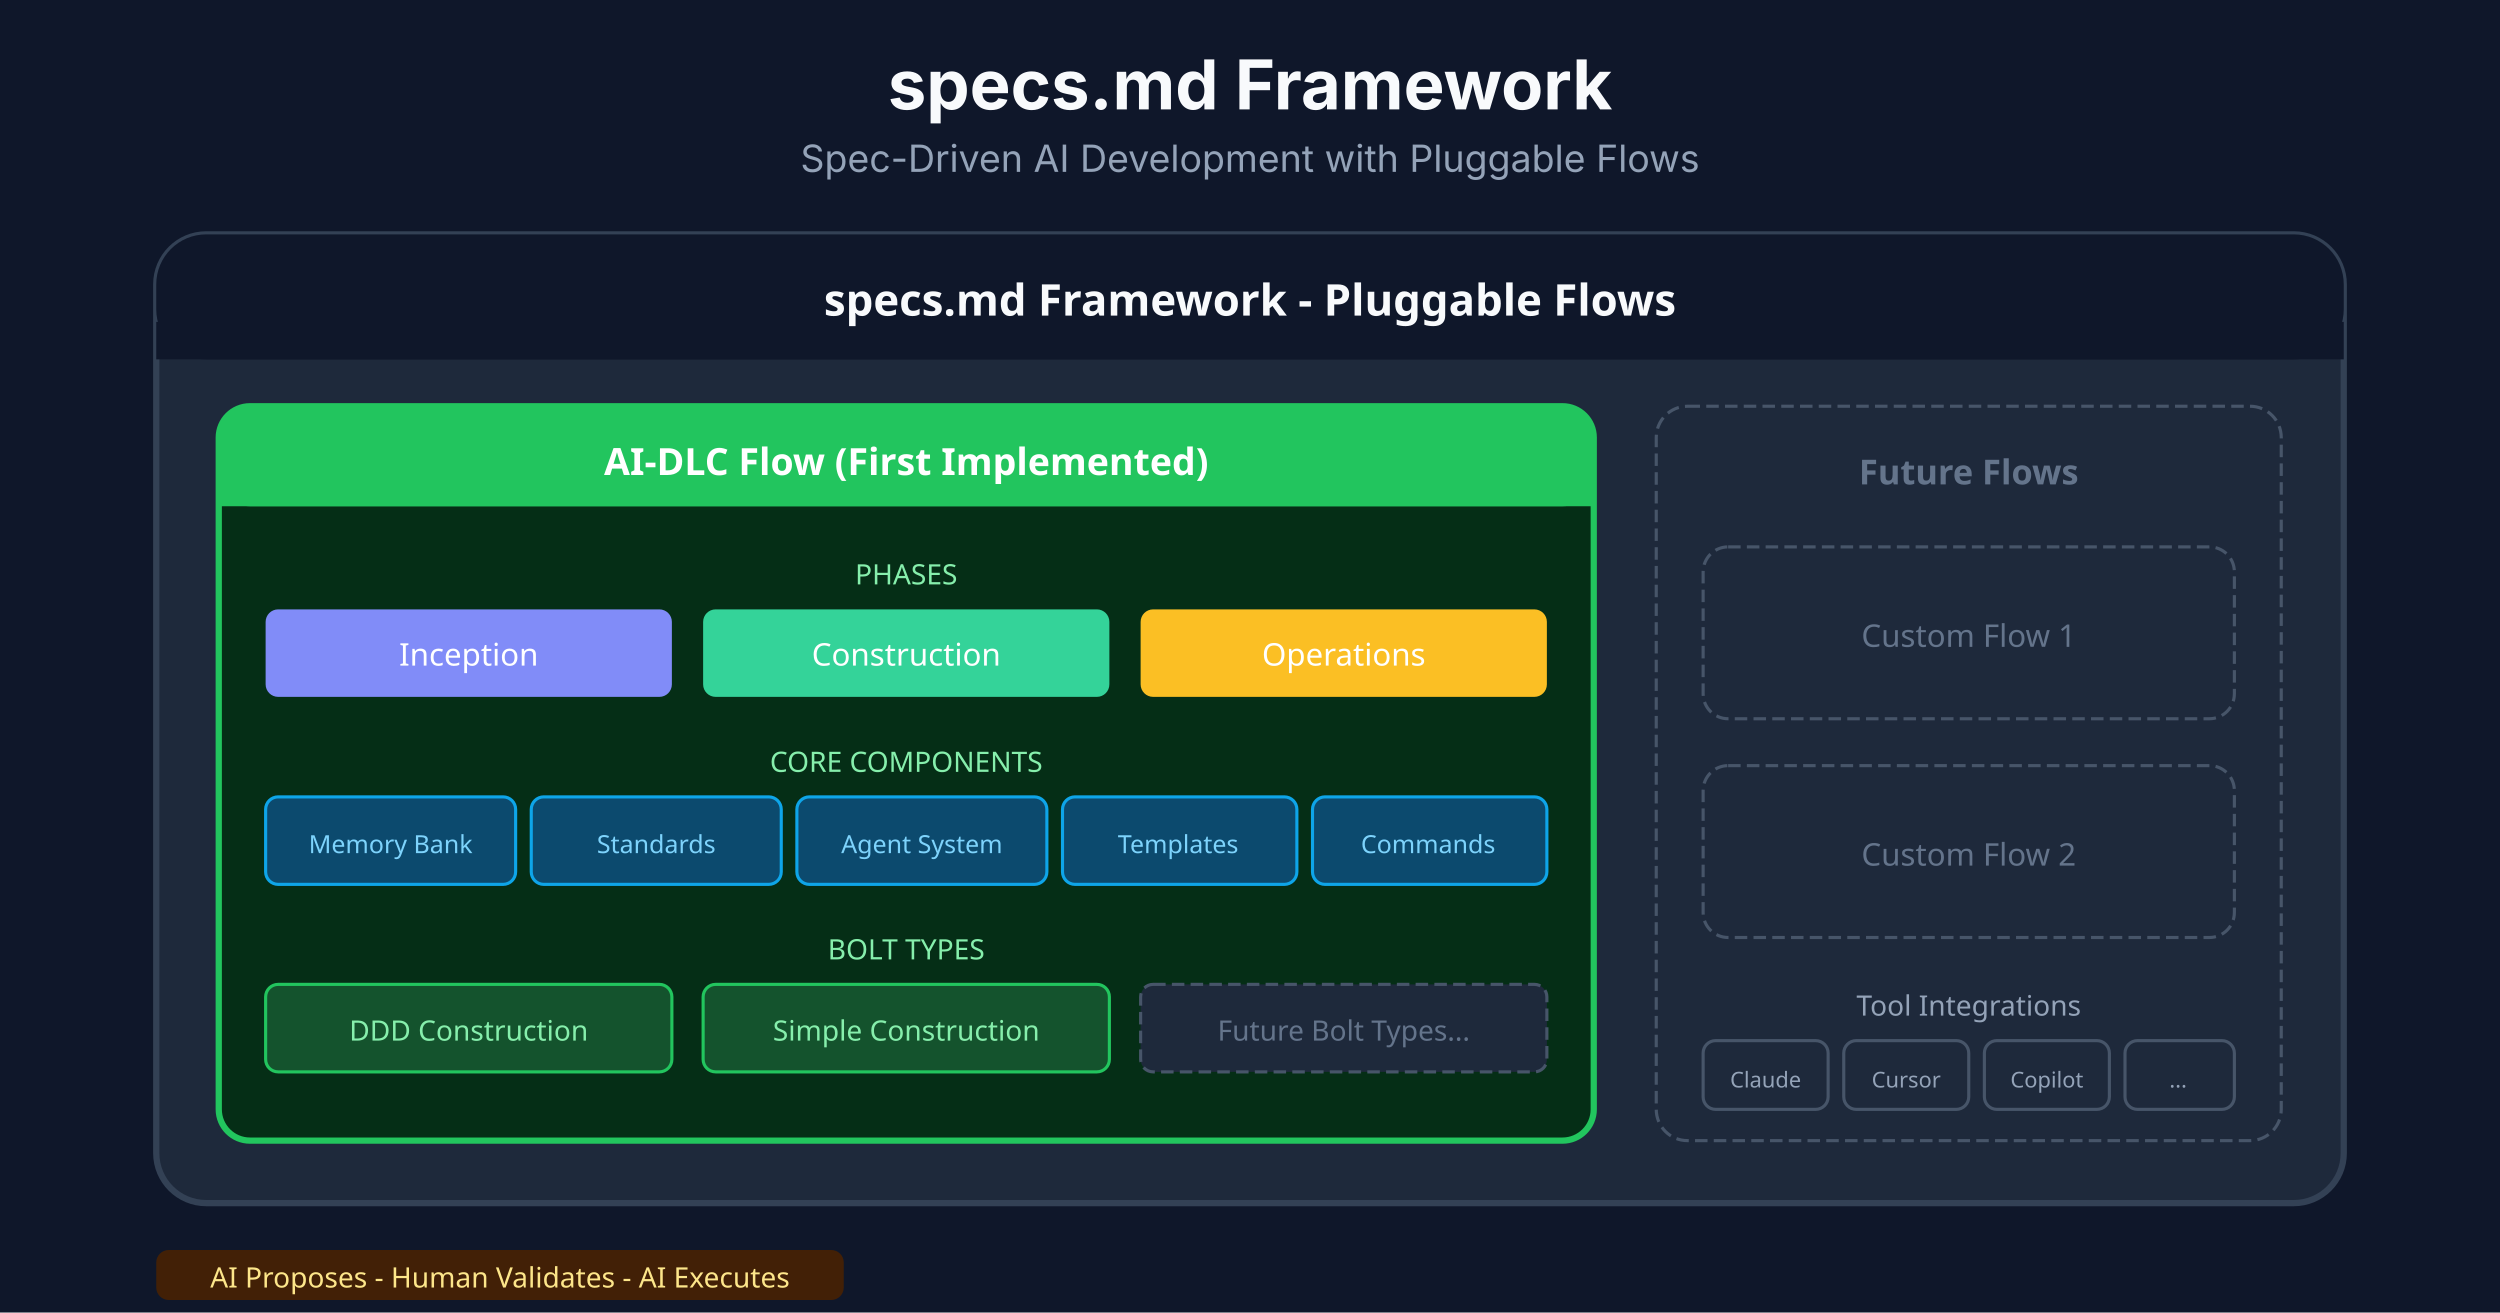
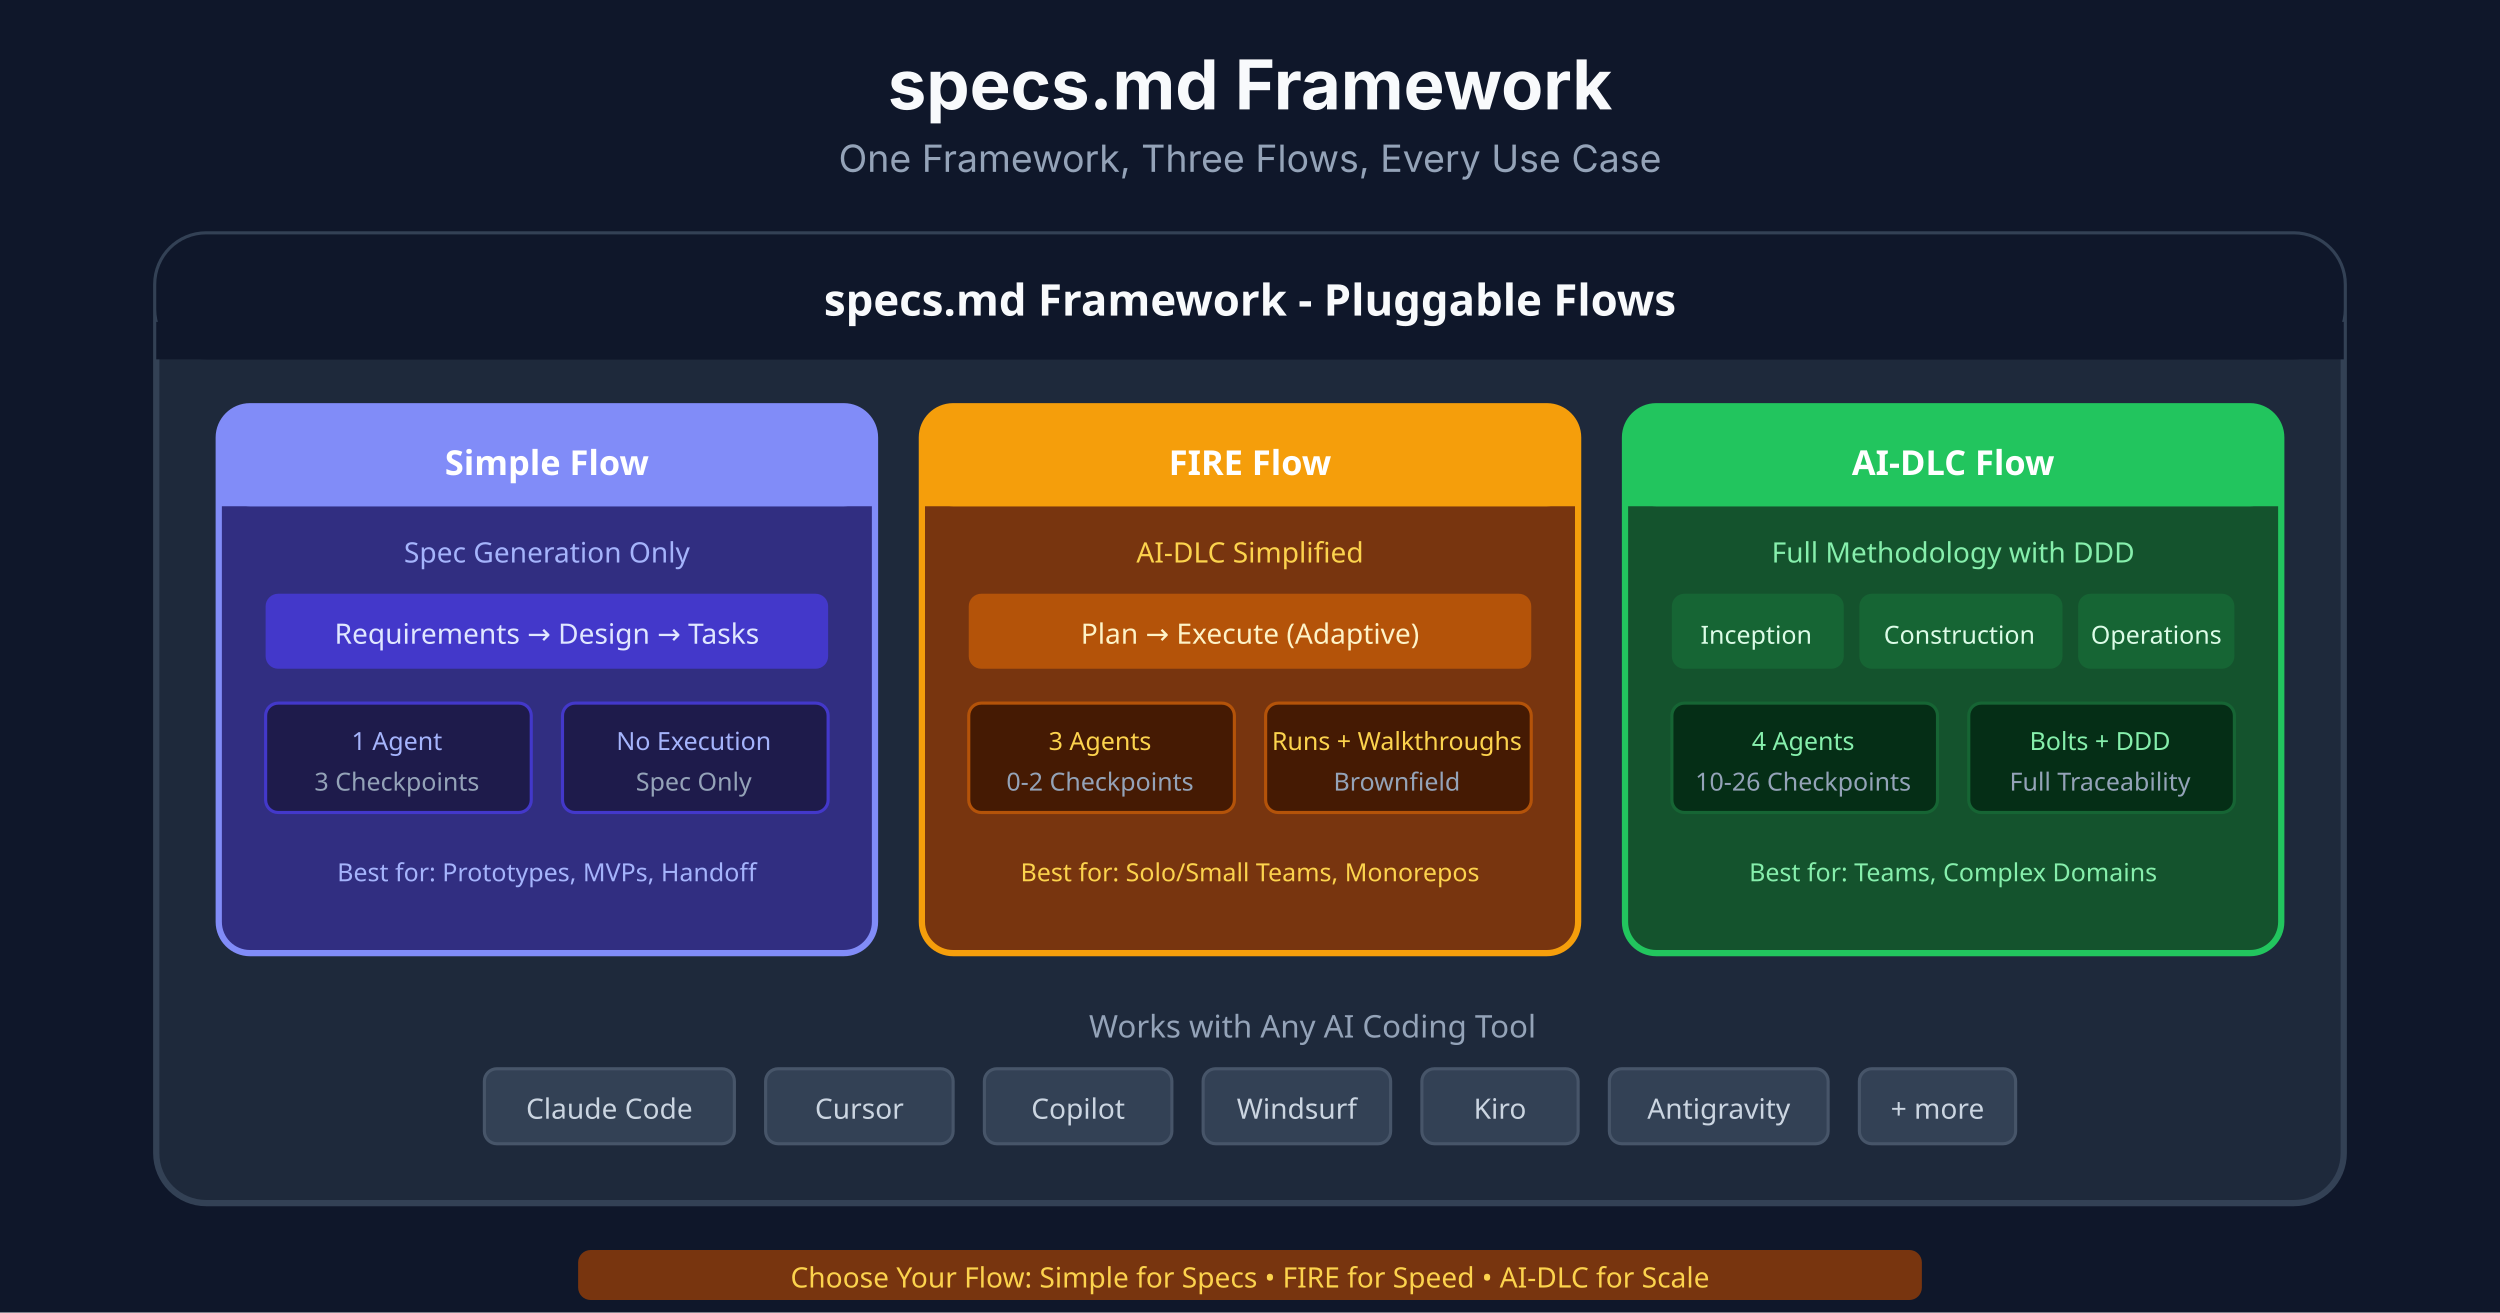
<svg xmlns="http://www.w3.org/2000/svg" width="800" height="420" viewBox="0 0 800 420" fill="none">
  <rect width="800" height="420" fill="#0F172A" />
  <text x="400" y="35" font-family="system-ui, -apple-system, sans-serif" font-size="22" font-weight="700" fill="#F8FAFC" text-anchor="middle">specs.md Framework</text>
-   <text x="400" y="55" font-family="system-ui, -apple-system, sans-serif" font-size="12" fill="#94A3B8" text-anchor="middle">Spec-Driven AI Development with Pluggable Flows</text>
+   <text x="400" y="55" font-family="system-ui, -apple-system, sans-serif" font-size="12" fill="#94A3B8" text-anchor="middle">One Framework, Three Flows, Every Use Case</text>
  <g transform="translate(50, 75)">
    <rect width="700" height="310" rx="16" fill="#1E293B" stroke="#334155" stroke-width="2" />
    <rect width="700" height="40" rx="16" fill="#0F172A" />
    <rect x="0" y="28" width="700" height="12" fill="#0F172A" />
    <text x="350" y="26" font-family="system-ui, sans-serif" font-size="14" font-weight="600" fill="#F8FAFC" text-anchor="middle">specs.md Framework - Pluggable Flows</text>
    <g transform="translate(20, 55)">
-       <rect width="440" height="235" rx="10" fill="#052E16" stroke="#22C55E" stroke-width="2" />
-       <rect width="440" height="32" rx="10" fill="#22C55E" />
-       <rect x="0" y="22" width="440" height="10" fill="#22C55E" />
-       <text x="220" y="22" font-family="system-ui, sans-serif" font-size="12" font-weight="600" fill="white" text-anchor="middle">AI-DLC Flow (First Implemented)</text>
-       <g transform="translate(15, 45)">
-         <text x="205" y="12" font-family="system-ui, sans-serif" font-size="9" font-weight="500" fill="#86EFAC" text-anchor="middle">PHASES</text>
-         <g transform="translate(0, 20)">
-           <rect width="130" height="28" rx="4" fill="#818CF8" />
-           <text x="65" y="18" font-family="system-ui, sans-serif" font-size="10" fill="white" text-anchor="middle">Inception</text>
-         </g>
-         <g transform="translate(140, 20)">
-           <rect width="130" height="28" rx="4" fill="#34D399" />
-           <text x="65" y="18" font-family="system-ui, sans-serif" font-size="10" fill="white" text-anchor="middle">Construction</text>
-         </g>
-         <g transform="translate(280, 20)">
-           <rect width="130" height="28" rx="4" fill="#FBBF24" />
-           <text x="65" y="18" font-family="system-ui, sans-serif" font-size="10" fill="white" text-anchor="middle">Operations</text>
-         </g>
+       <rect width="210" height="175" rx="10" fill="#312E81" stroke="#818CF8" stroke-width="2" />
+       <rect width="210" height="32" rx="10" fill="#818CF8" />
+       <rect x="0" y="22" width="210" height="10" fill="#818CF8" />
+       <text x="105" y="22" font-family="system-ui, sans-serif" font-size="11" font-weight="600" fill="white" text-anchor="middle">Simple Flow</text>
+       <text x="105" y="50" font-family="system-ui, sans-serif" font-size="9" fill="#A5B4FC" text-anchor="middle">Spec Generation Only</text>
+       <g transform="translate(15, 60)">
+         <rect width="180" height="24" rx="4" fill="#4338CA" />
+         <text x="90" y="16" font-family="system-ui, sans-serif" font-size="9" fill="#E0E7FF" text-anchor="middle">Requirements → Design → Tasks</text>
      </g>
-       <g transform="translate(15, 105)">
-         <text x="205" y="12" font-family="system-ui, sans-serif" font-size="9" font-weight="500" fill="#86EFAC" text-anchor="middle">CORE COMPONENTS</text>
-         <g transform="translate(0, 20)">
-           <rect width="80" height="28" rx="4" fill="#0C4A6E" stroke="#0EA5E9" />
-           <text x="40" y="18" font-family="system-ui, sans-serif" font-size="8" fill="#7DD3FC" text-anchor="middle">Memory Bank</text>
-         </g>
-         <g transform="translate(85, 20)">
-           <rect width="80" height="28" rx="4" fill="#0C4A6E" stroke="#0EA5E9" />
-           <text x="40" y="18" font-family="system-ui, sans-serif" font-size="8" fill="#7DD3FC" text-anchor="middle">Standards</text>
-         </g>
-         <g transform="translate(170, 20)">
-           <rect width="80" height="28" rx="4" fill="#0C4A6E" stroke="#0EA5E9" />
-           <text x="40" y="18" font-family="system-ui, sans-serif" font-size="8" fill="#7DD3FC" text-anchor="middle">Agent System</text>
-         </g>
-         <g transform="translate(255, 20)">
-           <rect width="75" height="28" rx="4" fill="#0C4A6E" stroke="#0EA5E9" />
-           <text x="37" y="18" font-family="system-ui, sans-serif" font-size="8" fill="#7DD3FC" text-anchor="middle">Templates</text>
-         </g>
-         <g transform="translate(335, 20)">
-           <rect width="75" height="28" rx="4" fill="#0C4A6E" stroke="#0EA5E9" />
-           <text x="37" y="18" font-family="system-ui, sans-serif" font-size="8" fill="#7DD3FC" text-anchor="middle">Commands</text>
-         </g>
+       <g transform="translate(15, 95)">
+         <rect width="85" height="35" rx="4" fill="#1E1B4B" stroke="#4338CA" />
+         <text x="42" y="15" font-family="system-ui, sans-serif" font-size="8" fill="#A5B4FC" text-anchor="middle">1 Agent</text>
+         <text x="42" y="28" font-family="system-ui, sans-serif" font-size="8" fill="#94A3B8" text-anchor="middle">3 Checkpoints</text>
      </g>
-       <g transform="translate(15, 165)">
-         <text x="205" y="12" font-family="system-ui, sans-serif" font-size="9" font-weight="500" fill="#86EFAC" text-anchor="middle">BOLT TYPES</text>
-         <g transform="translate(0, 20)">
-           <rect width="130" height="28" rx="4" fill="#14532D" stroke="#22C55E" />
-           <text x="65" y="18" font-family="system-ui, sans-serif" font-size="9" fill="#86EFAC" text-anchor="middle">DDD Construction</text>
-         </g>
-         <g transform="translate(140, 20)">
-           <rect width="130" height="28" rx="4" fill="#14532D" stroke="#22C55E" />
-           <text x="65" y="18" font-family="system-ui, sans-serif" font-size="9" fill="#86EFAC" text-anchor="middle">Simple Construction</text>
-         </g>
-         <g transform="translate(280, 20)">
-           <rect width="130" height="28" rx="4" fill="#1E293B" stroke="#475569" stroke-dasharray="4 2" />
-           <text x="65" y="18" font-family="system-ui, sans-serif" font-size="9" fill="#64748B" text-anchor="middle">Future Bolt Types...</text>
-         </g>
+       <g transform="translate(110, 95)">
+         <rect width="85" height="35" rx="4" fill="#1E1B4B" stroke="#4338CA" />
+         <text x="42" y="15" font-family="system-ui, sans-serif" font-size="8" fill="#A5B4FC" text-anchor="middle">No Execution</text>
+         <text x="42" y="28" font-family="system-ui, sans-serif" font-size="8" fill="#94A3B8" text-anchor="middle">Spec Only</text>
+       </g>
+       <g transform="translate(15, 140)">
+         <text x="90" y="12" font-family="system-ui, sans-serif" font-size="8" fill="#A5B4FC" text-anchor="middle">Best for: Prototypes, MVPs, Handoff</text>
      </g>
    </g>
-     <g transform="translate(480, 55)">
-       <rect width="200" height="235" rx="10" fill="#1E293B" stroke="#475569" stroke-dasharray="4 2" />
-       <text x="100" y="25" font-family="system-ui, sans-serif" font-size="11" font-weight="600" fill="#64748B" text-anchor="middle">Future Flows</text>
-       <g transform="translate(15, 45)">
-         <rect width="170" height="55" rx="8" fill="#1E293B" stroke="#475569" stroke-dasharray="4 2" />
-         <text x="85" y="32" font-family="system-ui, sans-serif" font-size="10" fill="#64748B" text-anchor="middle">Custom Flow 1</text>
+     <g transform="translate(245, 55)">
+       <rect width="210" height="175" rx="10" fill="#78350F" stroke="#F59E0B" stroke-width="2" />
+       <rect width="210" height="32" rx="10" fill="#F59E0B" />
+       <rect x="0" y="22" width="210" height="10" fill="#F59E0B" />
+       <text x="105" y="22" font-family="system-ui, sans-serif" font-size="11" font-weight="600" fill="white" text-anchor="middle">FIRE Flow</text>
+       <text x="105" y="50" font-family="system-ui, sans-serif" font-size="9" fill="#FCD34D" text-anchor="middle">AI-DLC Simplified</text>
+       <g transform="translate(15, 60)">
+         <rect width="180" height="24" rx="4" fill="#B45309" />
+         <text x="90" y="16" font-family="system-ui, sans-serif" font-size="9" fill="#FEF3C7" text-anchor="middle">Plan → Execute (Adaptive)</text>
      </g>
-       <g transform="translate(15, 115)">
-         <rect width="170" height="55" rx="8" fill="#1E293B" stroke="#475569" stroke-dasharray="4 2" />
-         <text x="85" y="32" font-family="system-ui, sans-serif" font-size="10" fill="#64748B" text-anchor="middle">Custom Flow 2</text>
+       <g transform="translate(15, 95)">
+         <rect width="85" height="35" rx="4" fill="#451A03" stroke="#B45309" />
+         <text x="42" y="15" font-family="system-ui, sans-serif" font-size="8" fill="#FCD34D" text-anchor="middle">3 Agents</text>
+         <text x="42" y="28" font-family="system-ui, sans-serif" font-size="8" fill="#94A3B8" text-anchor="middle">0-2 Checkpoints</text>
      </g>
-       <g transform="translate(15, 185)">
-         <text x="85" y="10" font-family="system-ui, sans-serif" font-size="9" font-weight="500" fill="#94A3B8" text-anchor="middle">Tool Integrations</text>
-         <g transform="translate(0, 18)">
-           <rect width="40" height="22" rx="4" fill="#1E293B" stroke="#475569" />
-           <text x="20" y="15" font-family="system-ui, sans-serif" font-size="7" fill="#94A3B8" text-anchor="middle">Claude</text>
-         </g>
-         <g transform="translate(45, 18)">
-           <rect width="40" height="22" rx="4" fill="#1E293B" stroke="#475569" />
-           <text x="20" y="15" font-family="system-ui, sans-serif" font-size="7" fill="#94A3B8" text-anchor="middle">Cursor</text>
-         </g>
-         <g transform="translate(90, 18)">
-           <rect width="40" height="22" rx="4" fill="#1E293B" stroke="#475569" />
-           <text x="20" y="15" font-family="system-ui, sans-serif" font-size="7" fill="#94A3B8" text-anchor="middle">Copilot</text>
-         </g>
-         <g transform="translate(135, 18)">
-           <rect width="35" height="22" rx="4" fill="#1E293B" stroke="#475569" />
-           <text x="17" y="15" font-family="system-ui, sans-serif" font-size="7" fill="#94A3B8" text-anchor="middle">...</text>
-         </g>
+       <g transform="translate(110, 95)">
+         <rect width="85" height="35" rx="4" fill="#451A03" stroke="#B45309" />
+         <text x="42" y="15" font-family="system-ui, sans-serif" font-size="8" fill="#FCD34D" text-anchor="middle">Runs + Walkthroughs</text>
+         <text x="42" y="28" font-family="system-ui, sans-serif" font-size="8" fill="#94A3B8" text-anchor="middle">Brownfield</text>
+       </g>
+       <g transform="translate(15, 140)">
+         <text x="90" y="12" font-family="system-ui, sans-serif" font-size="8" fill="#FCD34D" text-anchor="middle">Best for: Solo/Small Teams, Monorepos</text>
+       </g>
+     </g>
+     <g transform="translate(470, 55)">
+       <rect width="210" height="175" rx="10" fill="#14532D" stroke="#22C55E" stroke-width="2" />
+       <rect width="210" height="32" rx="10" fill="#22C55E" />
+       <rect x="0" y="22" width="210" height="10" fill="#22C55E" />
+       <text x="105" y="22" font-family="system-ui, sans-serif" font-size="11" font-weight="600" fill="white" text-anchor="middle">AI-DLC Flow</text>
+       <text x="105" y="50" font-family="system-ui, sans-serif" font-size="9" fill="#86EFAC" text-anchor="middle">Full Methodology with DDD</text>
+       <g transform="translate(15, 60)">
+         <rect width="55" height="24" rx="4" fill="#166534" />
+         <text x="27" y="16" font-family="system-ui, sans-serif" font-size="8" fill="#DCFCE7" text-anchor="middle">Inception</text>
+       </g>
+       <g transform="translate(75, 60)">
+         <rect width="65" height="24" rx="4" fill="#166534" />
+         <text x="32" y="16" font-family="system-ui, sans-serif" font-size="8" fill="#DCFCE7" text-anchor="middle">Construction</text>
+       </g>
+       <g transform="translate(145, 60)">
+         <rect width="50" height="24" rx="4" fill="#166534" />
+         <text x="25" y="16" font-family="system-ui, sans-serif" font-size="8" fill="#DCFCE7" text-anchor="middle">Operations</text>
+       </g>
+       <g transform="translate(15, 95)">
+         <rect width="85" height="35" rx="4" fill="#052E16" stroke="#166534" />
+         <text x="42" y="15" font-family="system-ui, sans-serif" font-size="8" fill="#86EFAC" text-anchor="middle">4 Agents</text>
+         <text x="42" y="28" font-family="system-ui, sans-serif" font-size="8" fill="#94A3B8" text-anchor="middle">10-26 Checkpoints</text>
+       </g>
+       <g transform="translate(110, 95)">
+         <rect width="85" height="35" rx="4" fill="#052E16" stroke="#166534" />
+         <text x="42" y="15" font-family="system-ui, sans-serif" font-size="8" fill="#86EFAC" text-anchor="middle">Bolts + DDD</text>
+         <text x="42" y="28" font-family="system-ui, sans-serif" font-size="8" fill="#94A3B8" text-anchor="middle">Full Traceability</text>
+       </g>
+       <g transform="translate(15, 140)">
+         <text x="90" y="12" font-family="system-ui, sans-serif" font-size="8" fill="#86EFAC" text-anchor="middle">Best for: Teams, Complex Domains</text>
+       </g>
+     </g>
+     <g transform="translate(20, 245)">
+       <text x="350" y="12" font-family="system-ui, sans-serif" font-size="10" font-weight="500" fill="#94A3B8" text-anchor="middle">Works with Any AI Coding Tool</text>
+       <g transform="translate(85, 22)">
+         <rect width="80" height="24" rx="4" fill="#334155" stroke="#475569" />
+         <text x="40" y="16" font-family="system-ui, sans-serif" font-size="9" fill="#CBD5E1" text-anchor="middle">Claude Code</text>
+       </g>
+       <g transform="translate(175, 22)">
+         <rect width="60" height="24" rx="4" fill="#334155" stroke="#475569" />
+         <text x="30" y="16" font-family="system-ui, sans-serif" font-size="9" fill="#CBD5E1" text-anchor="middle">Cursor</text>
+       </g>
+       <g transform="translate(245, 22)">
+         <rect width="60" height="24" rx="4" fill="#334155" stroke="#475569" />
+         <text x="30" y="16" font-family="system-ui, sans-serif" font-size="9" fill="#CBD5E1" text-anchor="middle">Copilot</text>
+       </g>
+       <g transform="translate(315, 22)">
+         <rect width="60" height="24" rx="4" fill="#334155" stroke="#475569" />
+         <text x="30" y="16" font-family="system-ui, sans-serif" font-size="9" fill="#CBD5E1" text-anchor="middle">Windsurf</text>
+       </g>
+       <g transform="translate(385, 22)">
+         <rect width="50" height="24" rx="4" fill="#334155" stroke="#475569" />
+         <text x="25" y="16" font-family="system-ui, sans-serif" font-size="9" fill="#CBD5E1" text-anchor="middle">Kiro</text>
+       </g>
+       <g transform="translate(445, 22)">
+         <rect width="70" height="24" rx="4" fill="#334155" stroke="#475569" />
+         <text x="35" y="16" font-family="system-ui, sans-serif" font-size="9" fill="#CBD5E1" text-anchor="middle">Antigravity</text>
+       </g>
+       <g transform="translate(525, 22)">
+         <rect width="50" height="24" rx="4" fill="#334155" stroke="#475569" />
+         <text x="25" y="16" font-family="system-ui, sans-serif" font-size="9" fill="#CBD5E1" text-anchor="middle">+ more</text>
      </g>
    </g>
  </g>
-   <g transform="translate(50, 400)">
-     <rect width="220" height="16" rx="4" fill="#422006" />
-     <text x="110" y="12" font-family="system-ui, sans-serif" font-size="9" fill="#FDE68A" text-anchor="middle">AI Proposes - Human Validates - AI Executes</text>
+   <g transform="translate(185, 400)">
+     <rect width="430" height="16" rx="4" fill="#78350F" />
+     <text x="215" y="12" font-family="system-ui, sans-serif" font-size="9" fill="#FCD34D" text-anchor="middle">Choose Your Flow: Simple for Specs • FIRE for Speed • AI-DLC for Scale</text>
  </g>
</svg>
